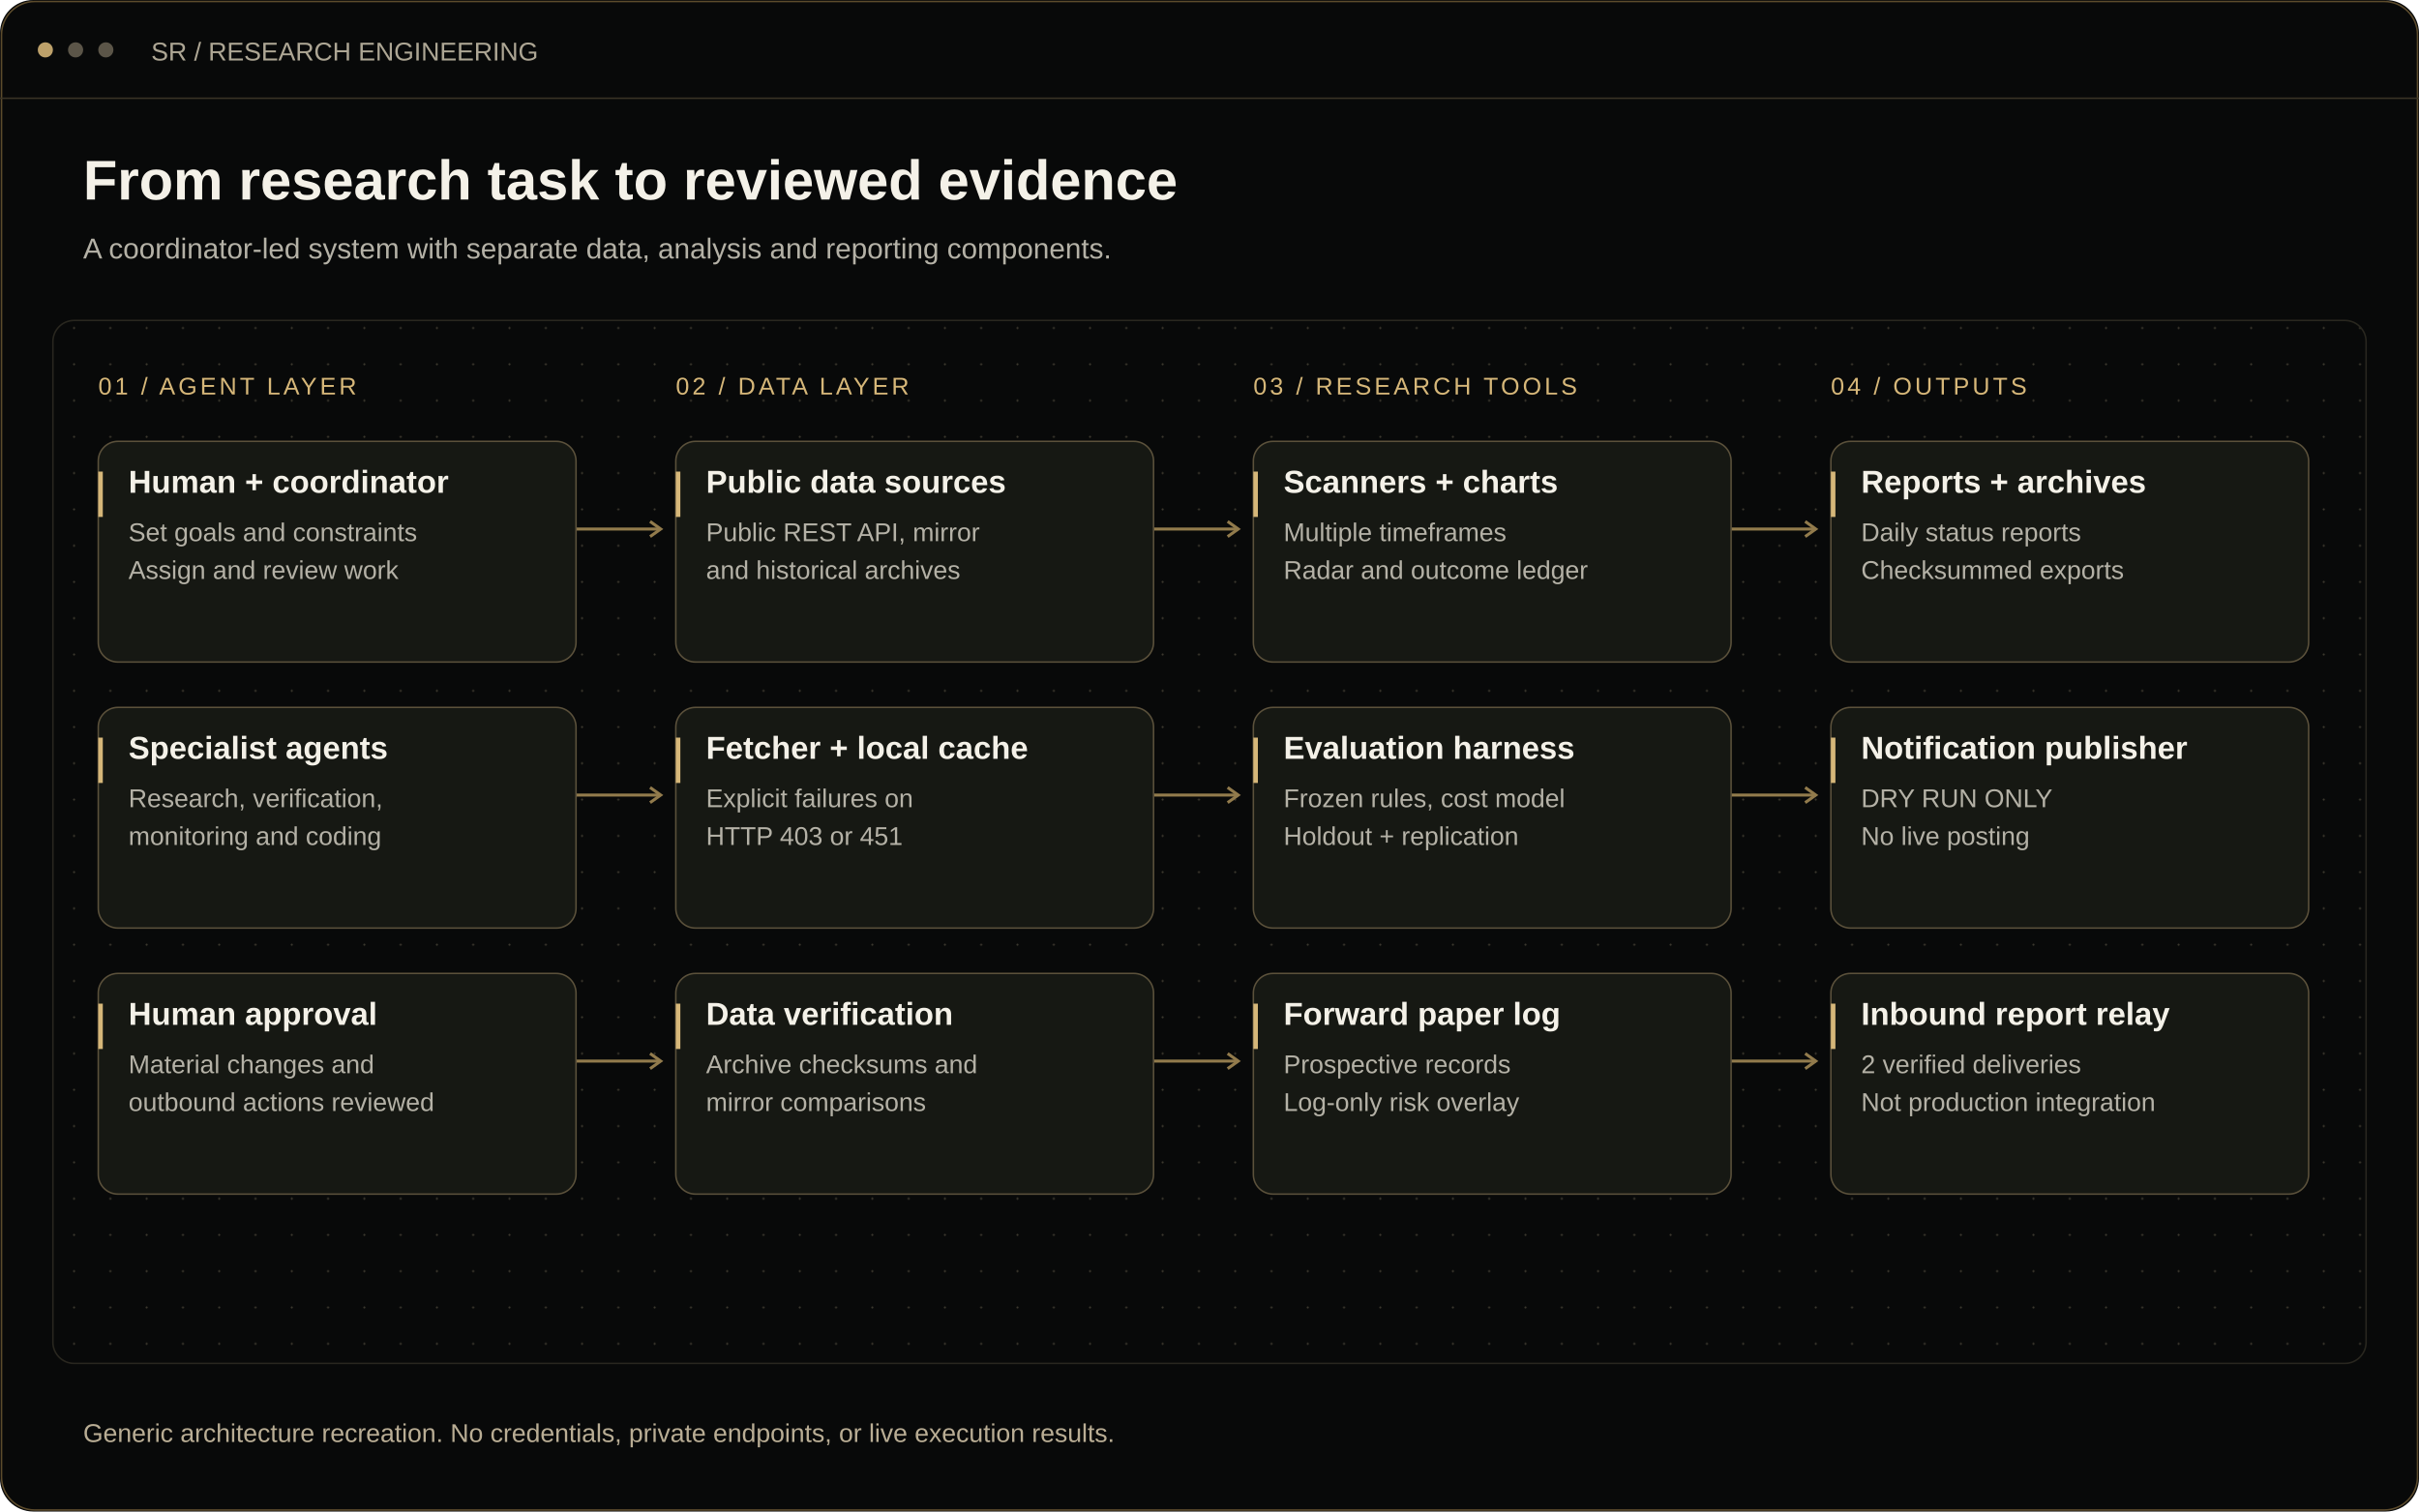
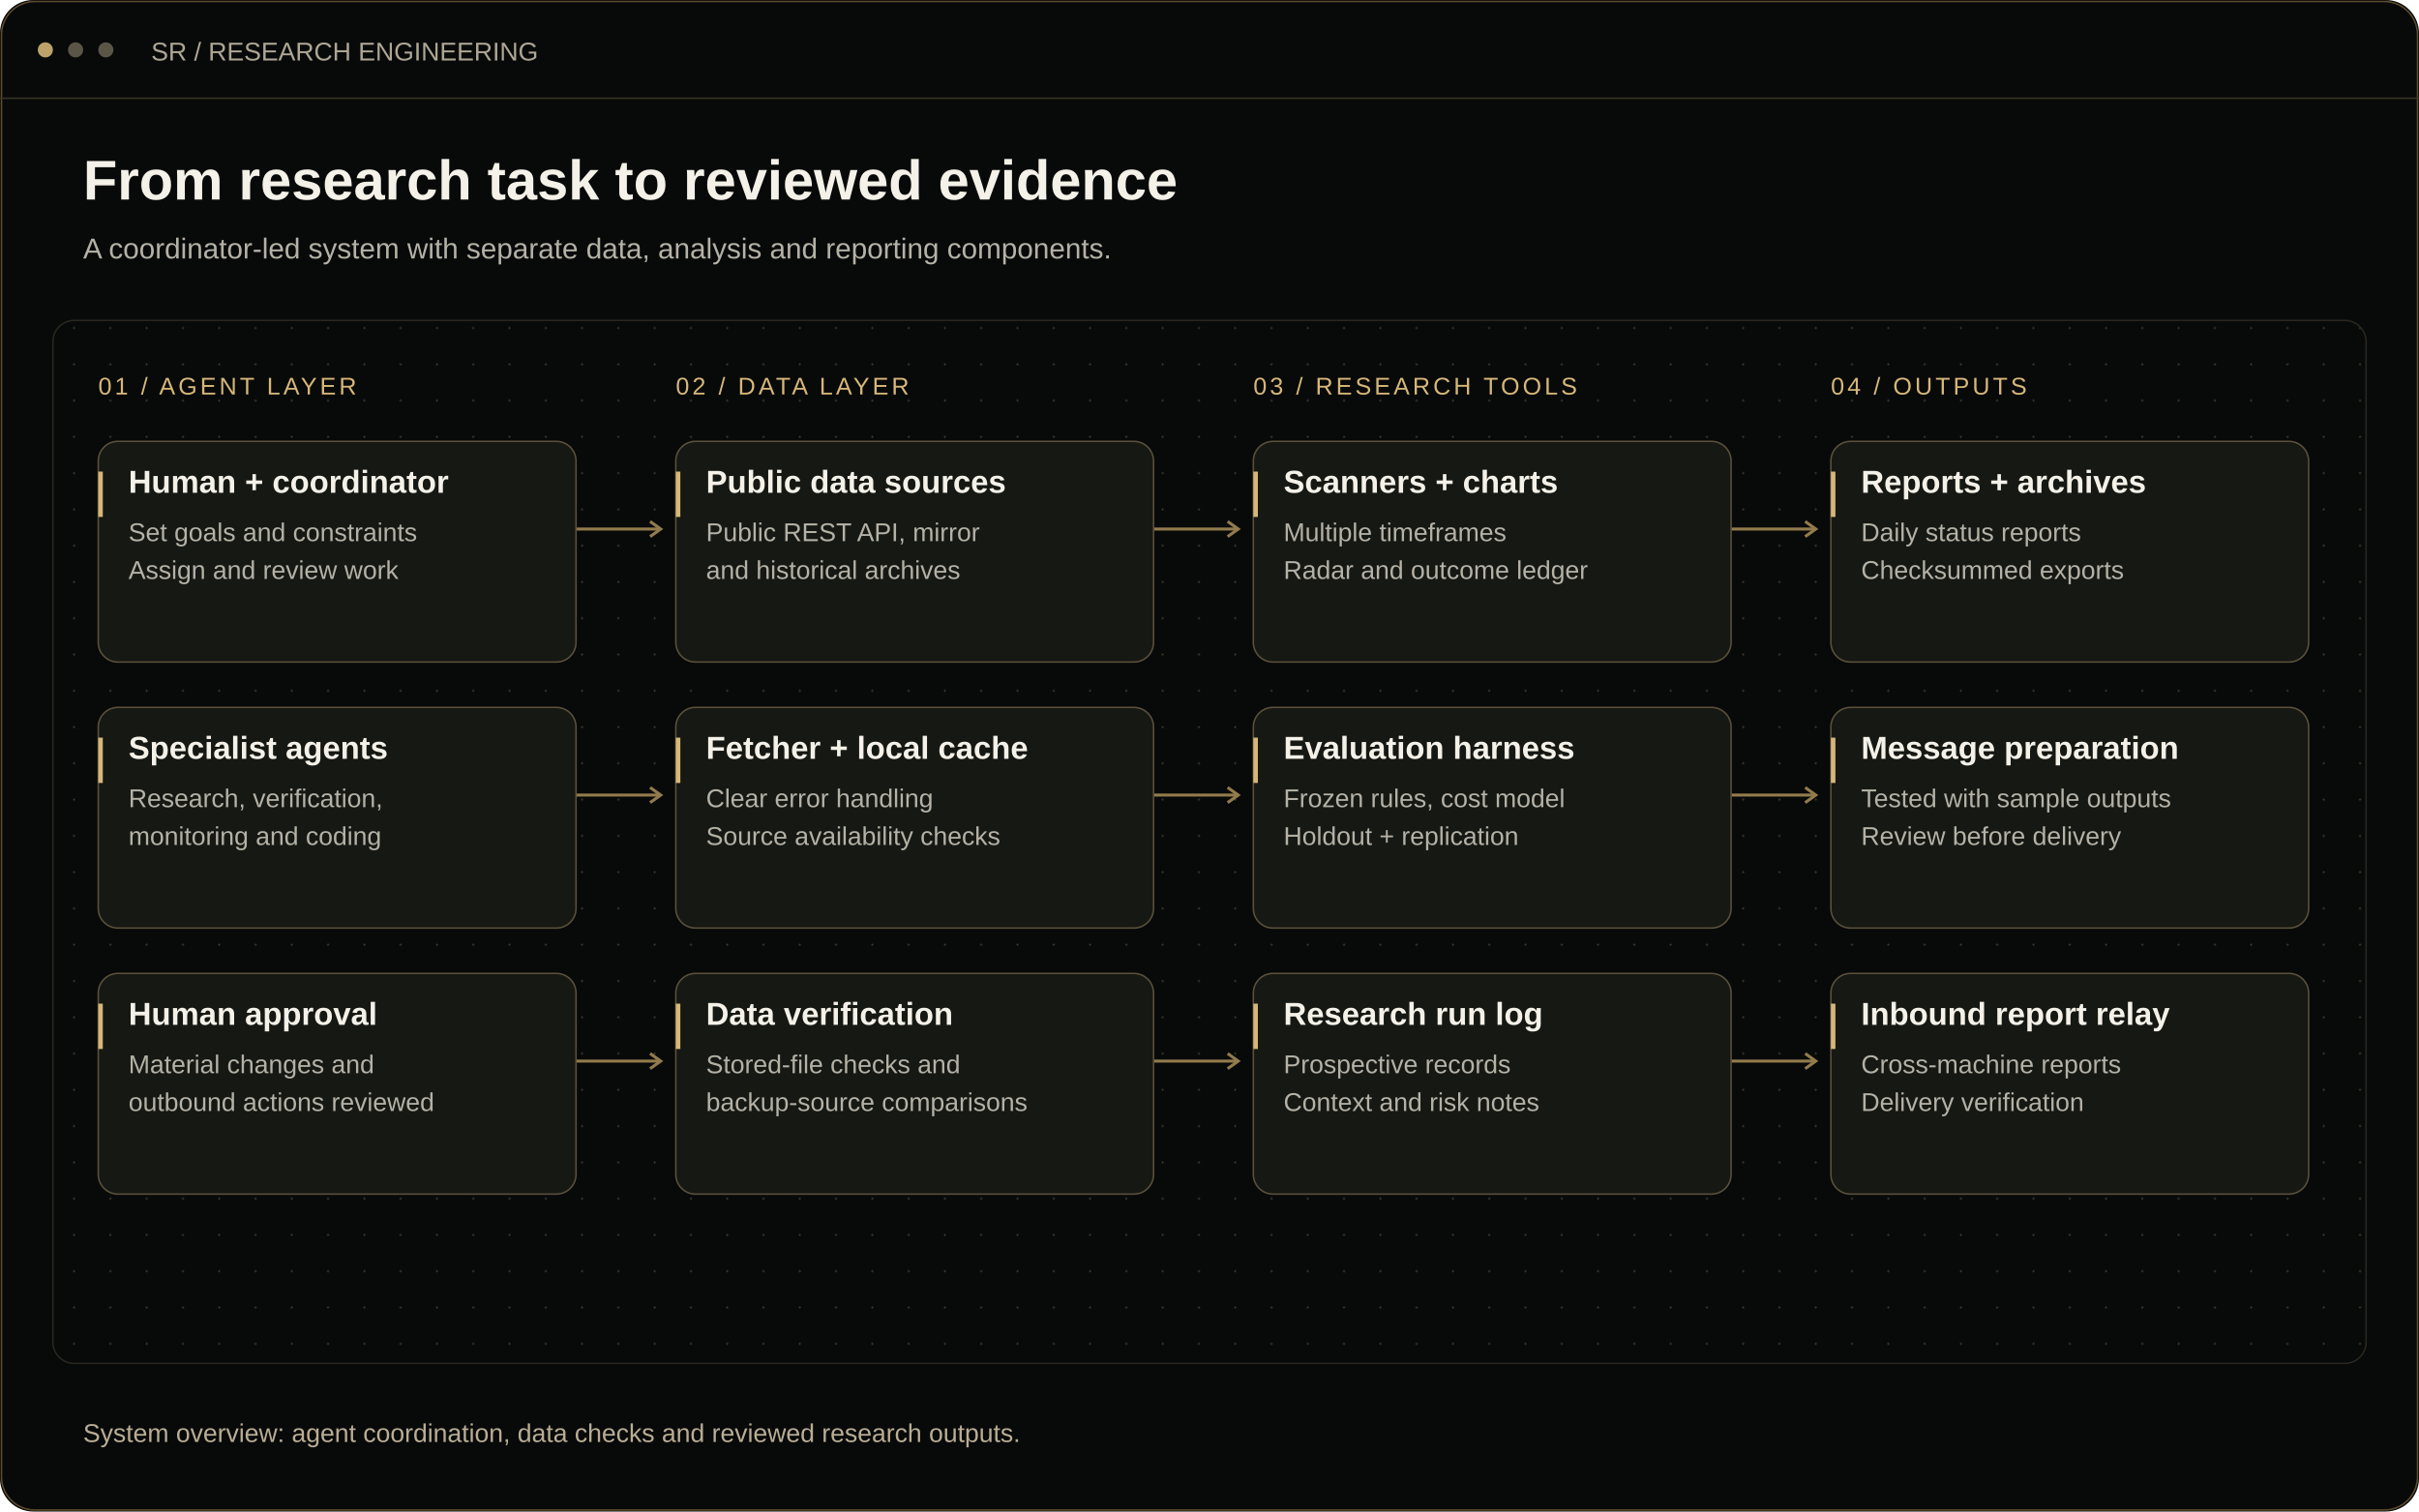
<svg xmlns="http://www.w3.org/2000/svg" width="1600" height="1000" viewBox="0 0 1600 1000">
  <defs>
    <pattern id="grid" width="24" height="24" patternUnits="userSpaceOnUse">
      <circle cx="1" cy="1" r=".7" fill="#3c382e" />
    </pattern>
  </defs>
  <rect width="1600" height="1000" rx="22" fill="#080909" />
  <rect x="1" y="1" width="1598" height="998" rx="22" fill="none" stroke="#5c4b2c" />
  <style>text{font-family:Arial,sans-serif}</style>
  <path d="M0 65H1600" stroke="#393326" />
  <circle cx="30" cy="33" r="5" fill="#bda16a" />
  <circle cx="50" cy="33" r="5" fill="#5b5548" />
  <circle cx="70" cy="33" r="5" fill="#5b5548" />
  <text x="100" y="40" font-size="17" fill="#ada694">SR / RESEARCH ENGINEERING</text>
  <text x="55" y="132" fill="#f4f1e8" font-size="37" font-weight="bold">From research task to reviewed evidence</text>
  <text x="55" y="171" fill="#b4b1a6" font-size="19">A coordinator-led system with separate data, analysis and reporting components.</text>
  <rect x="35" y="212" width="1530" height="690" rx="14" fill="url(#grid)" stroke="#29271f" />
  <text x="65" y="261" fill="#d6b779" font-size="16" letter-spacing="2">01 / AGENT LAYER</text>
  <path d="M381 350H437" fill="none" stroke="#927b4c" stroke-width="2" />
  <path d="M430 345L437 350L430 355" fill="none" stroke="#927b4c" stroke-width="2" />
  <rect x="65" y="292" width="316" height="146" rx="13" fill="#161813" stroke="#5b513b" />
  <rect x="65" y="312" width="3" height="30" fill="#d6b779" />
  <text x="85" y="326" fill="#f4f1e8" font-size="21" font-weight="bold">Human + coordinator</text>
  <text x="85" y="358" fill="#b4b1a6" font-size="17">Set goals and constraints</text>
  <text x="85" y="383" fill="#b4b1a6" font-size="17">Assign and review work</text>
  <path d="M381 526H437" fill="none" stroke="#927b4c" stroke-width="2" />
  <path d="M430 521L437 526L430 531" fill="none" stroke="#927b4c" stroke-width="2" />
  <rect x="65" y="468" width="316" height="146" rx="13" fill="#161813" stroke="#5b513b" />
  <rect x="65" y="488" width="3" height="30" fill="#d6b779" />
  <text x="85" y="502" fill="#f4f1e8" font-size="21" font-weight="bold">Specialist agents</text>
  <text x="85" y="534" fill="#b4b1a6" font-size="17">Research, verification,</text>
  <text x="85" y="559" fill="#b4b1a6" font-size="17">monitoring and coding</text>
  <path d="M381 702H437" fill="none" stroke="#927b4c" stroke-width="2" />
  <path d="M430 697L437 702L430 707" fill="none" stroke="#927b4c" stroke-width="2" />
  <rect x="65" y="644" width="316" height="146" rx="13" fill="#161813" stroke="#5b513b" />
  <rect x="65" y="664" width="3" height="30" fill="#d6b779" />
  <text x="85" y="678" fill="#f4f1e8" font-size="21" font-weight="bold">Human approval</text>
  <text x="85" y="710" fill="#b4b1a6" font-size="17">Material changes and</text>
  <text x="85" y="735" fill="#b4b1a6" font-size="17">outbound actions reviewed</text>
  <text x="447" y="261" fill="#d6b779" font-size="16" letter-spacing="2">02 / DATA LAYER</text>
  <path d="M763 350H819" fill="none" stroke="#927b4c" stroke-width="2" />
  <path d="M812 345L819 350L812 355" fill="none" stroke="#927b4c" stroke-width="2" />
  <rect x="447" y="292" width="316" height="146" rx="13" fill="#161813" stroke="#5b513b" />
  <rect x="447" y="312" width="3" height="30" fill="#d6b779" />
  <text x="467" y="326" fill="#f4f1e8" font-size="21" font-weight="bold">Public data sources</text>
  <text x="467" y="358" fill="#b4b1a6" font-size="17">Public REST API, mirror</text>
  <text x="467" y="383" fill="#b4b1a6" font-size="17">and historical archives</text>
  <path d="M763 526H819" fill="none" stroke="#927b4c" stroke-width="2" />
  <path d="M812 521L819 526L812 531" fill="none" stroke="#927b4c" stroke-width="2" />
  <rect x="447" y="468" width="316" height="146" rx="13" fill="#161813" stroke="#5b513b" />
  <rect x="447" y="488" width="3" height="30" fill="#d6b779" />
  <text x="467" y="502" fill="#f4f1e8" font-size="21" font-weight="bold">Fetcher + local cache</text>
-   <text x="467" y="534" fill="#b4b1a6" font-size="17">Explicit failures on</text>
-   <text x="467" y="559" fill="#b4b1a6" font-size="17">HTTP 403 or 451</text>
+   <text x="467" y="534" fill="#b4b1a6" font-size="17">Clear error handling</text>
+   <text x="467" y="559" fill="#b4b1a6" font-size="17">Source availability checks</text>
  <path d="M763 702H819" fill="none" stroke="#927b4c" stroke-width="2" />
  <path d="M812 697L819 702L812 707" fill="none" stroke="#927b4c" stroke-width="2" />
  <rect x="447" y="644" width="316" height="146" rx="13" fill="#161813" stroke="#5b513b" />
  <rect x="447" y="664" width="3" height="30" fill="#d6b779" />
  <text x="467" y="678" fill="#f4f1e8" font-size="21" font-weight="bold">Data verification</text>
-   <text x="467" y="710" fill="#b4b1a6" font-size="17">Archive checksums and</text>
-   <text x="467" y="735" fill="#b4b1a6" font-size="17">mirror comparisons</text>
+   <text x="467" y="710" fill="#b4b1a6" font-size="17">Stored-file checks and</text>
+   <text x="467" y="735" fill="#b4b1a6" font-size="17">backup-source comparisons</text>
  <text x="829" y="261" fill="#d6b779" font-size="16" letter-spacing="2">03 / RESEARCH TOOLS</text>
  <path d="M1145 350H1201" fill="none" stroke="#927b4c" stroke-width="2" />
  <path d="M1194 345L1201 350L1194 355" fill="none" stroke="#927b4c" stroke-width="2" />
  <rect x="829" y="292" width="316" height="146" rx="13" fill="#161813" stroke="#5b513b" />
  <rect x="829" y="312" width="3" height="30" fill="#d6b779" />
  <text x="849" y="326" fill="#f4f1e8" font-size="21" font-weight="bold">Scanners + charts</text>
  <text x="849" y="358" fill="#b4b1a6" font-size="17">Multiple timeframes</text>
  <text x="849" y="383" fill="#b4b1a6" font-size="17">Radar and outcome ledger</text>
  <path d="M1145 526H1201" fill="none" stroke="#927b4c" stroke-width="2" />
  <path d="M1194 521L1201 526L1194 531" fill="none" stroke="#927b4c" stroke-width="2" />
  <rect x="829" y="468" width="316" height="146" rx="13" fill="#161813" stroke="#5b513b" />
  <rect x="829" y="488" width="3" height="30" fill="#d6b779" />
  <text x="849" y="502" fill="#f4f1e8" font-size="21" font-weight="bold">Evaluation harness</text>
  <text x="849" y="534" fill="#b4b1a6" font-size="17">Frozen rules, cost model</text>
  <text x="849" y="559" fill="#b4b1a6" font-size="17">Holdout + replication</text>
  <path d="M1145 702H1201" fill="none" stroke="#927b4c" stroke-width="2" />
  <path d="M1194 697L1201 702L1194 707" fill="none" stroke="#927b4c" stroke-width="2" />
  <rect x="829" y="644" width="316" height="146" rx="13" fill="#161813" stroke="#5b513b" />
  <rect x="829" y="664" width="3" height="30" fill="#d6b779" />
-   <text x="849" y="678" fill="#f4f1e8" font-size="21" font-weight="bold">Forward paper log</text>
+   <text x="849" y="678" fill="#f4f1e8" font-size="21" font-weight="bold">Research run log</text>
  <text x="849" y="710" fill="#b4b1a6" font-size="17">Prospective records</text>
-   <text x="849" y="735" fill="#b4b1a6" font-size="17">Log-only risk overlay</text>
+   <text x="849" y="735" fill="#b4b1a6" font-size="17">Context and risk notes</text>
  <text x="1211" y="261" fill="#d6b779" font-size="16" letter-spacing="2">04 / OUTPUTS</text>
  <rect x="1211" y="292" width="316" height="146" rx="13" fill="#161813" stroke="#5b513b" />
  <rect x="1211" y="312" width="3" height="30" fill="#d6b779" />
  <text x="1231" y="326" fill="#f4f1e8" font-size="21" font-weight="bold">Reports + archives</text>
  <text x="1231" y="358" fill="#b4b1a6" font-size="17">Daily status reports</text>
  <text x="1231" y="383" fill="#b4b1a6" font-size="17">Checksummed exports</text>
  <rect x="1211" y="468" width="316" height="146" rx="13" fill="#161813" stroke="#5b513b" />
  <rect x="1211" y="488" width="3" height="30" fill="#d6b779" />
-   <text x="1231" y="502" fill="#f4f1e8" font-size="21" font-weight="bold">Notification publisher</text>
-   <text x="1231" y="534" fill="#b4b1a6" font-size="17">DRY RUN ONLY</text>
-   <text x="1231" y="559" fill="#b4b1a6" font-size="17">No live posting</text>
+   <text x="1231" y="502" fill="#f4f1e8" font-size="21" font-weight="bold">Message preparation</text>
+   <text x="1231" y="534" fill="#b4b1a6" font-size="17">Tested with sample outputs</text>
+   <text x="1231" y="559" fill="#b4b1a6" font-size="17">Review before delivery</text>
  <rect x="1211" y="644" width="316" height="146" rx="13" fill="#161813" stroke="#5b513b" />
  <rect x="1211" y="664" width="3" height="30" fill="#d6b779" />
  <text x="1231" y="678" fill="#f4f1e8" font-size="21" font-weight="bold">Inbound report relay</text>
-   <text x="1231" y="710" fill="#b4b1a6" font-size="17">2 verified deliveries</text>
-   <text x="1231" y="735" fill="#b4b1a6" font-size="17">Not production integration</text>
-   <text x="55" y="954" fill="#b9ad94" font-size="17">Generic architecture recreation. No credentials, private endpoints, or live execution results.</text>
+   <text x="1231" y="710" fill="#b4b1a6" font-size="17">Cross-machine reports</text>
+   <text x="1231" y="735" fill="#b4b1a6" font-size="17">Delivery verification</text>
+   <text x="55" y="954" fill="#b9ad94" font-size="17">System overview: agent coordination, data checks and reviewed research outputs.</text>
</svg>
